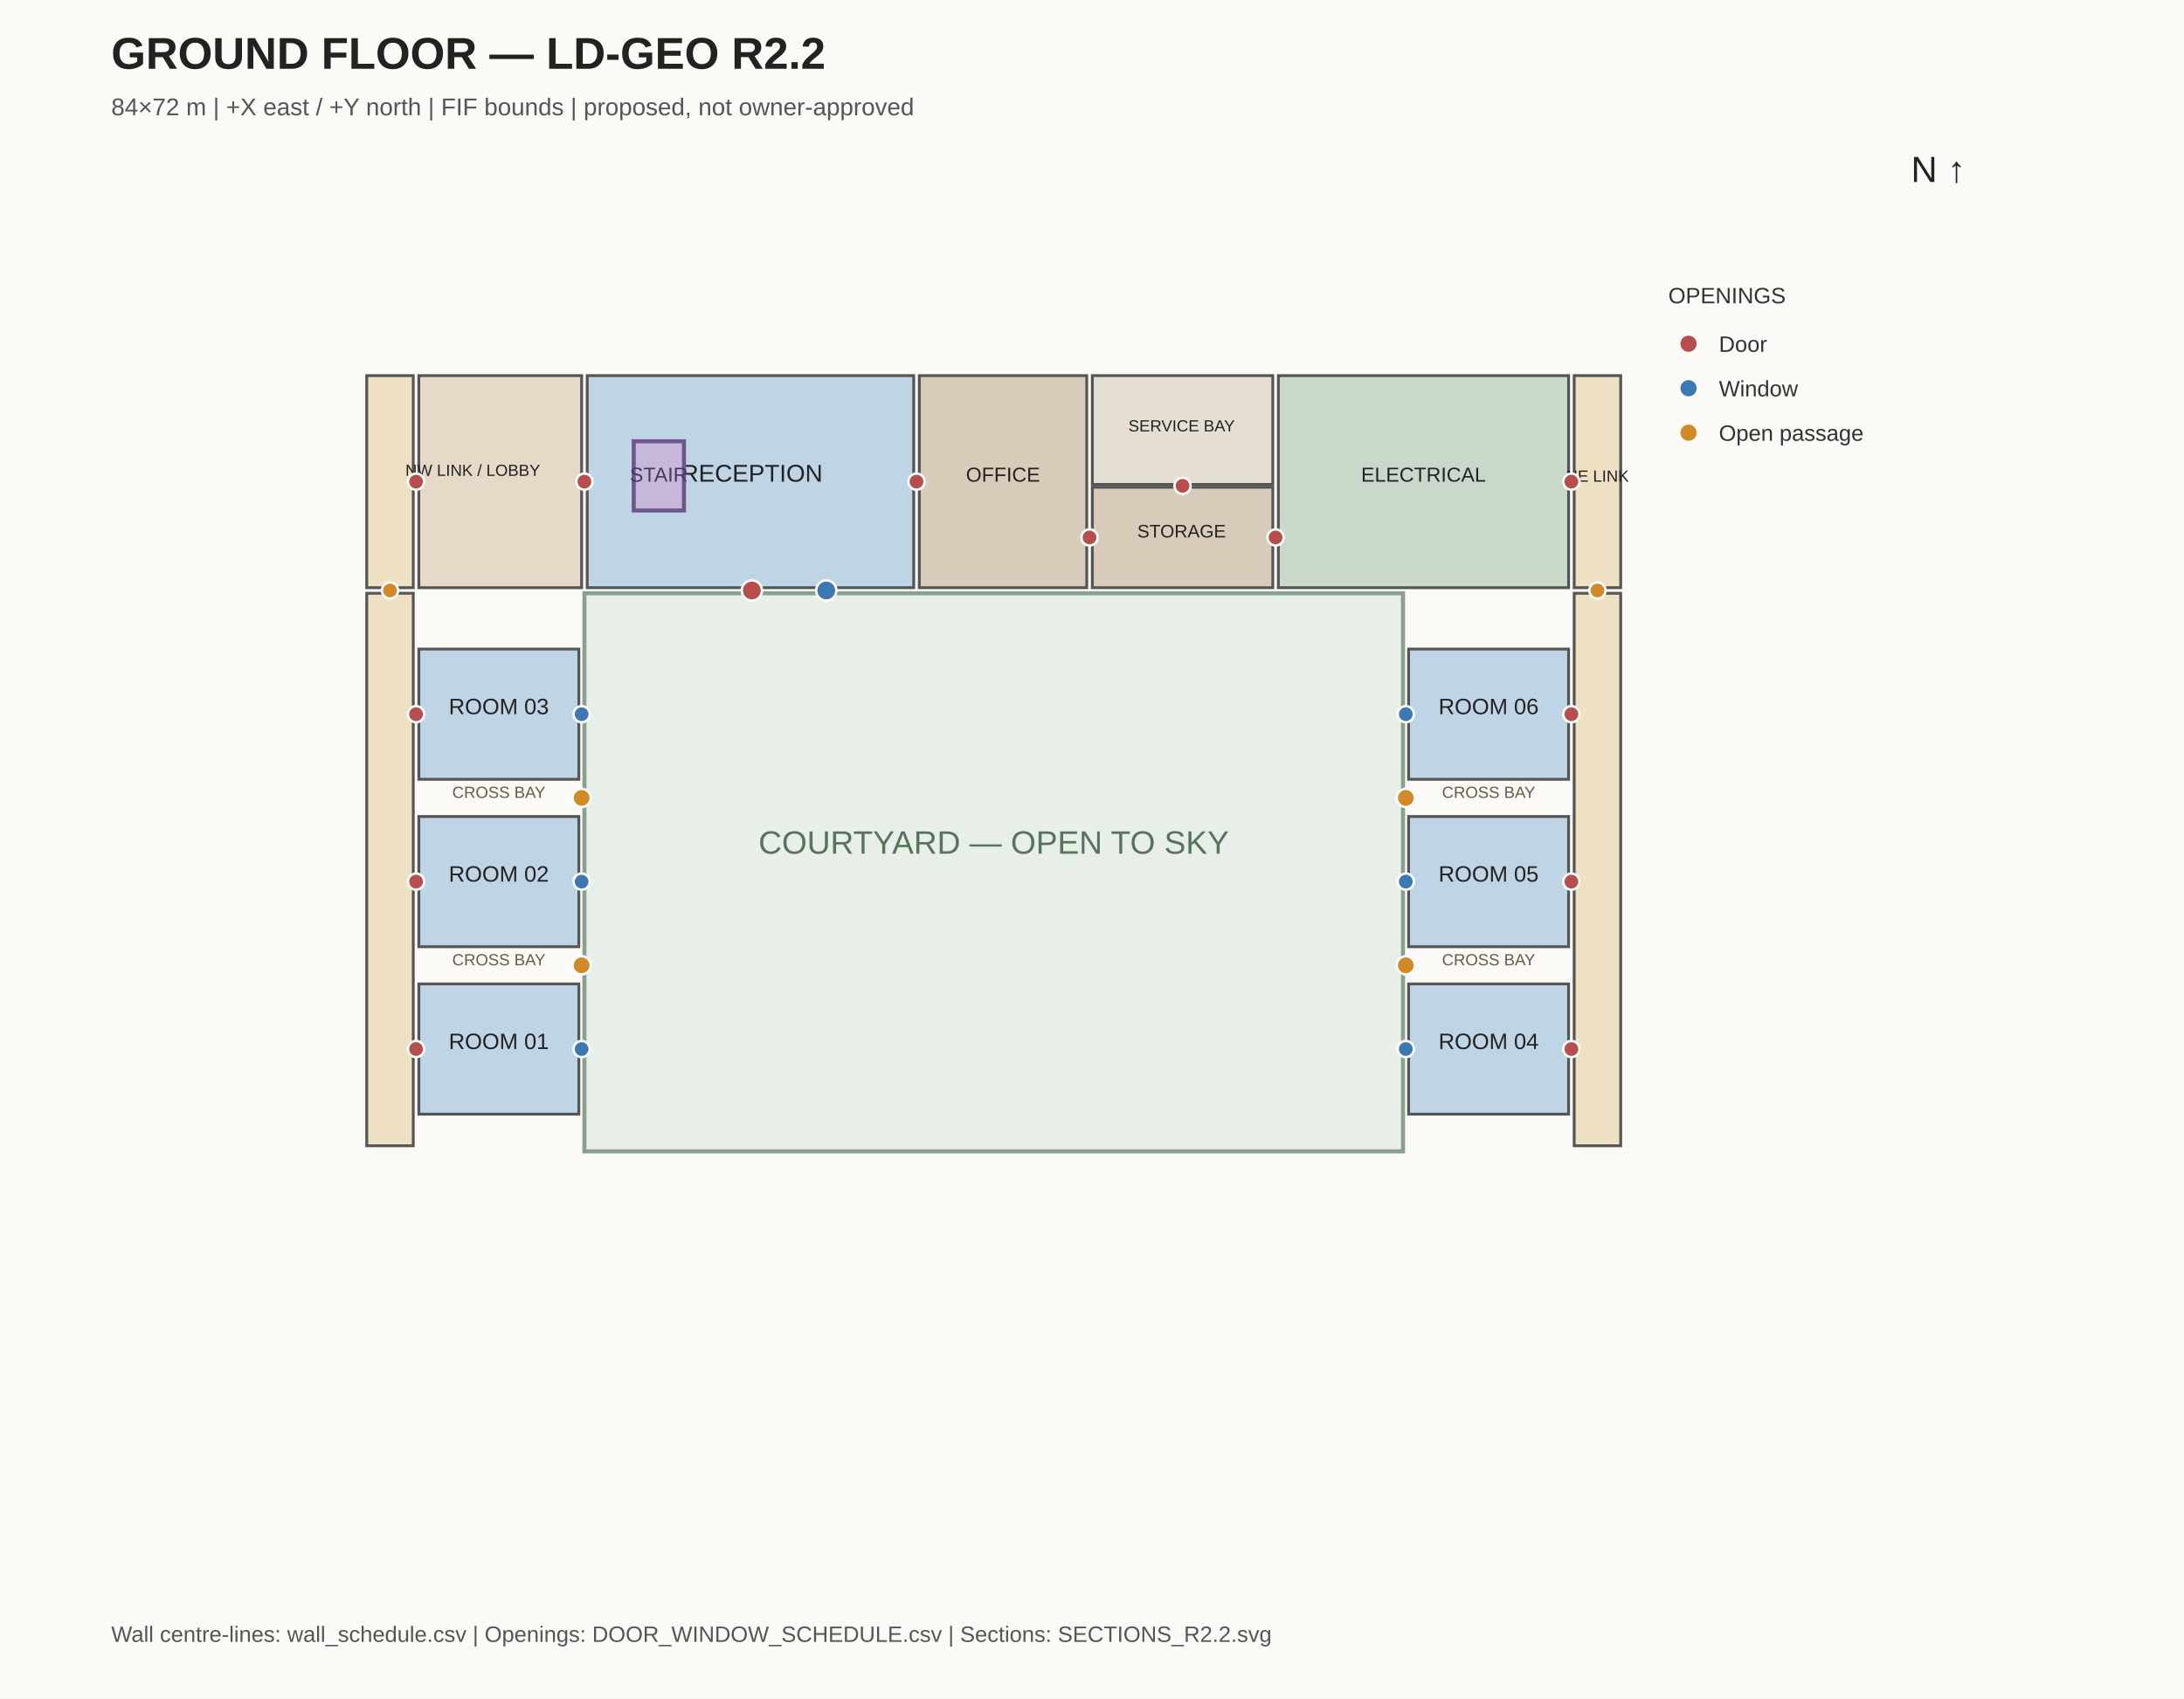
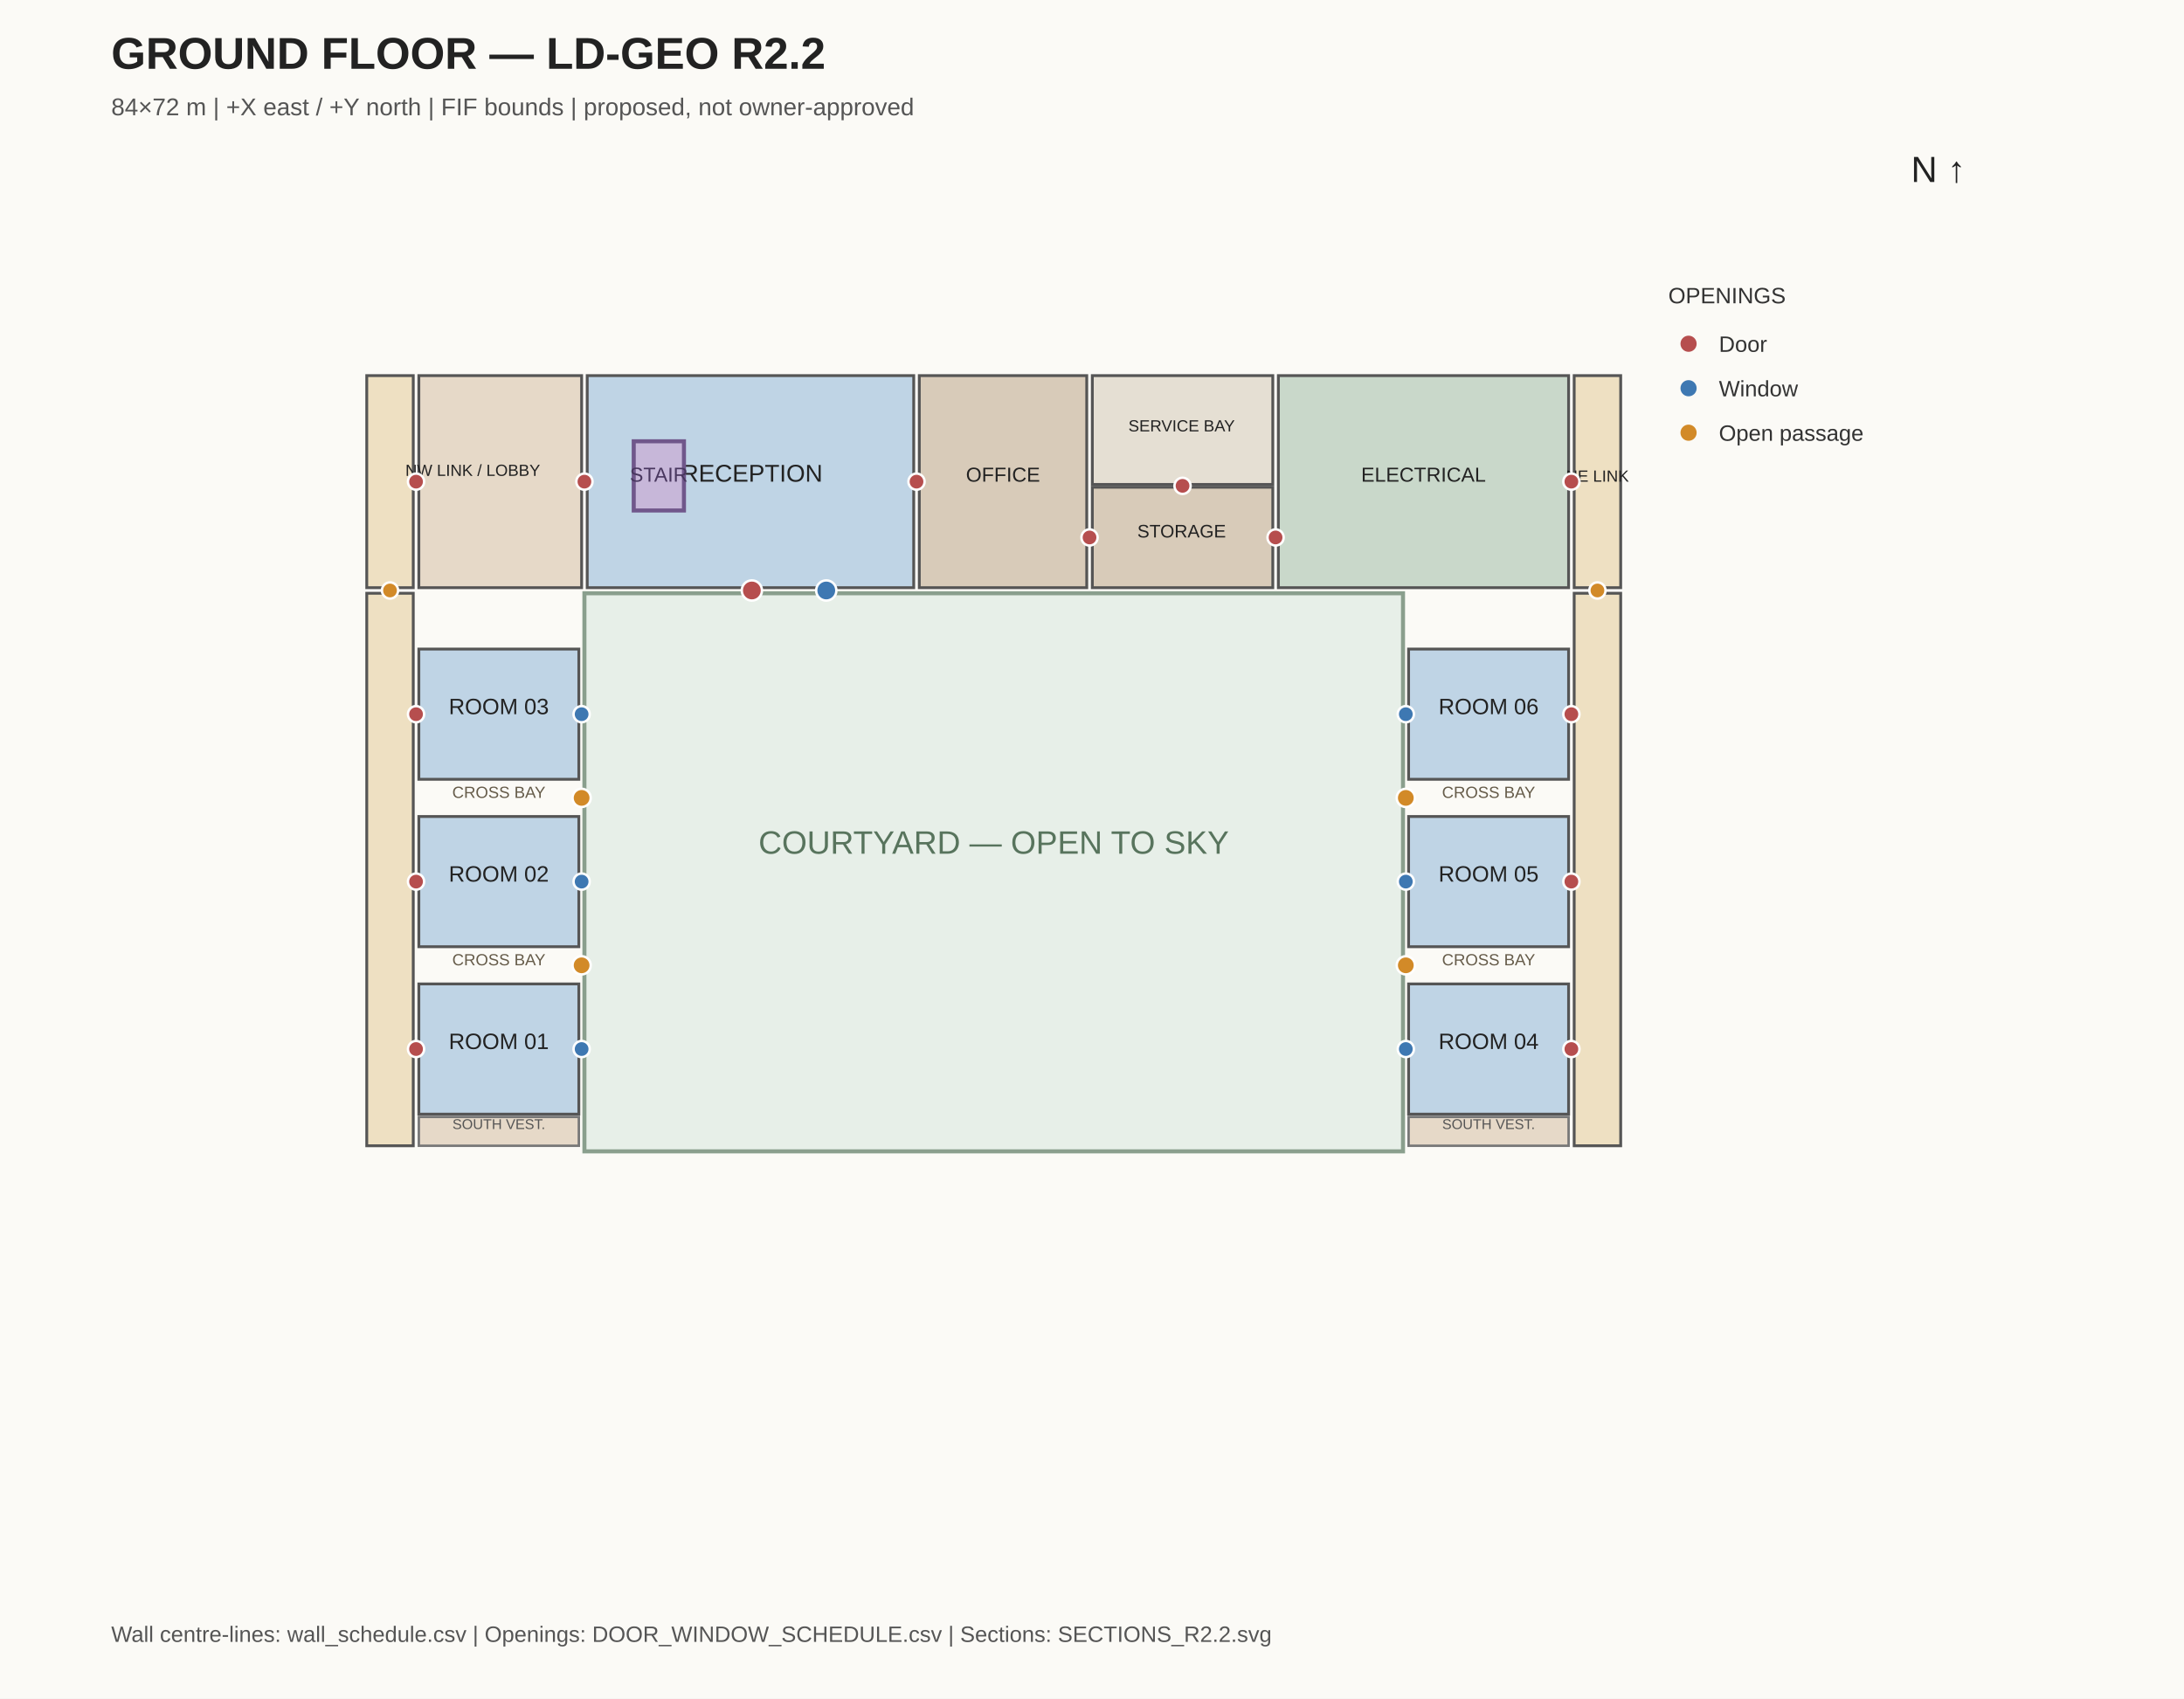
<svg xmlns="http://www.w3.org/2000/svg" width="1080" height="840" viewBox="0 0 1080 840">
  <rect width="100%" height="100%" fill="#fbfaf6" />
  <text x="55" y="34" font-family="Arial" font-size="22" font-weight="bold" fill="#222">GROUND FLOOR — LD-GEO R2.2</text>
  <text x="55" y="57" font-family="Arial" font-size="12" fill="#555">84×72 m | +X east / +Y north | FIF bounds | proposed, not owner-approved</text>
  <path d="MM178.6 569.4 L289 569.4 L289 293.4 L693.8 293.4 L693.8 569.4 L804.2 569.4 L804.2 183 L178.6 183 Z" fill="#d7d2c7" stroke="#222" stroke-width="3" />
  <rect x="289" y="293.4" width="404.8" height="276" fill="#e7efe8" stroke="#8a9f8d" stroke-width="2" />
  <text x="491.4" y="422.2" font-family="Arial" font-size="16" fill="#58745d" text-anchor="middle">COURTYARD — OPEN TO SKY</text>
  <rect x="207.12" y="486.6" width="79.12" height="64.4" fill="#bfd4e5" stroke="#555" stroke-width="1.4" />
  <text x="246.68" y="518.8" font-family="Arial" font-size="11" fill="#222" text-anchor="middle">ROOM 01</text>
  <rect x="207.12" y="403.8" width="79.12" height="64.4" fill="#bfd4e5" stroke="#555" stroke-width="1.4" />
  <text x="246.68" y="436" font-family="Arial" font-size="11" fill="#222" text-anchor="middle">ROOM 02</text>
  <rect x="207.12" y="321" width="79.12" height="64.4" fill="#bfd4e5" stroke="#555" stroke-width="1.4" />
  <text x="246.68" y="353.2" font-family="Arial" font-size="11" fill="#222" text-anchor="middle">ROOM 03</text>
  <rect x="696.56" y="486.6" width="79.12" height="64.4" fill="#bfd4e5" stroke="#555" stroke-width="1.4" />
  <text x="736.12" y="518.8" font-family="Arial" font-size="11" fill="#222" text-anchor="middle">ROOM 04</text>
  <rect x="696.56" y="403.8" width="79.12" height="64.4" fill="#bfd4e5" stroke="#555" stroke-width="1.4" />
  <text x="736.12" y="436" font-family="Arial" font-size="11" fill="#222" text-anchor="middle">ROOM 05</text>
  <rect x="696.56" y="321" width="79.12" height="64.4" fill="#bfd4e5" stroke="#555" stroke-width="1.4" />
  <text x="736.12" y="353.2" font-family="Arial" font-size="11" fill="#222" text-anchor="middle">ROOM 06</text>
  <rect x="181.36" y="293.4" width="23" height="273.24" fill="#eee0c2" stroke="#555" stroke-width="1.4" />
  <rect x="778.44" y="293.4" width="23" height="273.24" fill="#eee0c2" stroke="#555" stroke-width="1.4" />
  <rect x="181.36" y="185.76" width="23" height="104.88" fill="#eee0c2" stroke="#555" stroke-width="1.4" />
  <rect x="207.12" y="185.76" width="80.5" height="104.88" fill="#e6d9c8" stroke="#555" stroke-width="1.4" />
  <rect x="290.38" y="185.76" width="161.46" height="104.88" fill="#bfd4e5" stroke="#555" stroke-width="1.4" />
  <rect x="454.6" y="185.76" width="82.8" height="104.88" fill="#d8cbb9" stroke="#555" stroke-width="1.4" />
  <rect x="540.16" y="240.96" width="89.24" height="49.68" fill="#d8cbb9" stroke="#555" stroke-width="1.4" />
  <rect x="540.16" y="185.76" width="89.24" height="53.82" fill="#e5dfd3" stroke="#555" stroke-width="1.4" />
  <rect x="632.16" y="185.76" width="143.52" height="104.88" fill="#c9d8ca" stroke="#555" stroke-width="1.4" />
  <rect x="778.44" y="185.76" width="23" height="104.88" fill="#eee0c2" stroke="#555" stroke-width="1.4" />
  <text x="233.8" y="235.348" font-family="Arial" font-size="8" fill="#222" text-anchor="middle">NW LINK / LOBBY</text>
  <text x="371.8" y="238.2" font-family="Arial" font-size="12" fill="#222" text-anchor="middle">RECEPTION</text>
  <text x="496" y="238.2" font-family="Arial" font-size="10" fill="#222" text-anchor="middle">OFFICE</text>
  <text x="584.32" y="265.8" font-family="Arial" font-size="9" fill="#222" text-anchor="middle">STORAGE</text>
  <text x="584.32" y="213.36" font-family="Arial" font-size="8" fill="#222" text-anchor="middle">SERVICE BAY</text>
  <text x="703.92" y="238.2" font-family="Arial" font-size="10" fill="#222" text-anchor="middle">ELECTRICAL</text>
  <text x="789.94" y="238.2" font-family="Arial" font-size="8" fill="#222" text-anchor="middle">NE LINK</text>
  <rect x="313.38" y="218.236" width="24.84" height="34.224" fill="#c7b7d9" stroke="#70578b" stroke-width="2" />
  <text x="325.8" y="238.2" font-family="Arial" font-size="10" fill="#49375f" text-anchor="middle">STAIR</text>
  <text x="246.68" y="477.4" font-family="Arial" font-size="8" fill="#655b49" text-anchor="middle">CROSS BAY</text>
  <text x="736.12" y="477.4" font-family="Arial" font-size="8" fill="#655b49" text-anchor="middle">CROSS BAY</text>
  <text x="246.68" y="394.6" font-family="Arial" font-size="8" fill="#655b49" text-anchor="middle">CROSS BAY</text>
  <text x="736.12" y="394.6" font-family="Arial" font-size="8" fill="#655b49" text-anchor="middle">CROSS BAY</text>
  <text x="945" y="90" font-family="Arial" font-size="18" fill="#222">N ↑</text>
  <text x="55" y="812" font-family="Arial" font-size="11" fill="#555">Wall centre-lines: wall_schedule.csv | Openings: DOOR_WINDOW_SCHEDULE.csv | Sections: SECTIONS_R2.2.svg</text>
  <circle cx="205.74" cy="518.8" r="4" fill="#b64e4e" stroke="#fff" stroke-width="1.2" />
  <circle cx="777.06" cy="518.8" r="4" fill="#b64e4e" stroke="#fff" stroke-width="1.2" />
  <circle cx="287.62" cy="518.8" r="4" fill="#3e78b2" stroke="#fff" stroke-width="1.2" />
  <circle cx="695.18" cy="518.8" r="4" fill="#3e78b2" stroke="#fff" stroke-width="1.2" />
  <circle cx="205.74" cy="436" r="4" fill="#b64e4e" stroke="#fff" stroke-width="1.2" />
  <circle cx="777.06" cy="436" r="4" fill="#b64e4e" stroke="#fff" stroke-width="1.2" />
  <circle cx="287.62" cy="436" r="4" fill="#3e78b2" stroke="#fff" stroke-width="1.2" />
  <circle cx="695.18" cy="436" r="4" fill="#3e78b2" stroke="#fff" stroke-width="1.2" />
  <circle cx="205.74" cy="353.2" r="4" fill="#b64e4e" stroke="#fff" stroke-width="1.2" />
  <circle cx="777.06" cy="353.2" r="4" fill="#b64e4e" stroke="#fff" stroke-width="1.2" />
  <circle cx="287.62" cy="353.2" r="4" fill="#3e78b2" stroke="#fff" stroke-width="1.2" />
  <circle cx="695.18" cy="353.2" r="4" fill="#3e78b2" stroke="#fff" stroke-width="1.2" />
  <circle cx="371.8" cy="292.02" r="5" fill="#b64e4e" stroke="#fff" stroke-width="1.2" />
  <circle cx="408.6" cy="292.02" r="5" fill="#3e78b2" stroke="#fff" stroke-width="1.2" />
  <circle cx="453.22" cy="238.2" r="4" fill="#b64e4e" stroke="#fff" stroke-width="1.2" />
  <circle cx="538.78" cy="265.8" r="4" fill="#b64e4e" stroke="#fff" stroke-width="1.2" />
  <circle cx="630.78" cy="265.8" r="4" fill="#b64e4e" stroke="#fff" stroke-width="1.2" />
  <circle cx="289" cy="238.2" r="4" fill="#b64e4e" stroke="#fff" stroke-width="1.2" />
  <circle cx="192.86" cy="292.02" r="4" fill="#d28a28" stroke="#fff" stroke-width="1.2" />
  <circle cx="789.94" cy="292.02" r="4" fill="#d28a28" stroke="#fff" stroke-width="1.2" />
  <circle cx="777.06" cy="238.2" r="4" fill="#b64e4e" stroke="#fff" stroke-width="1.2" />
  <circle cx="205.74" cy="238.2" r="4" fill="#b64e4e" stroke="#fff" stroke-width="1.2" />
  <circle cx="584.78" cy="240.27" r="4" fill="#b64e4e" stroke="#fff" stroke-width="1.2" />
  <circle cx="287.62" cy="477.4" r="4.5" fill="#d28a28" stroke="#fff" stroke-width="1.2" />
  <circle cx="287.62" cy="394.6" r="4.5" fill="#d28a28" stroke="#fff" stroke-width="1.2" />
  <circle cx="695.18" cy="477.4" r="4.5" fill="#d28a28" stroke="#fff" stroke-width="1.2" />
  <circle cx="695.18" cy="394.6" r="4.5" fill="#d28a28" stroke="#fff" stroke-width="1.2" />
  <g font-family="Arial" font-size="11" fill="#333">
    <text x="825" y="150">OPENINGS</text>
    <circle cx="835" cy="170" r="4" fill="#b64e4e" />
    <text x="850" y="174">Door</text>
    <circle cx="835" cy="192" r="4" fill="#3e78b2" />
    <text x="850" y="196">Window</text>
    <circle cx="835" cy="214" r="4" fill="#d28a28" />
    <text x="850" y="218">Open passage</text>
  </g>
+   <rect x="207.12" y="552.38" width="79.12" height="14.26" fill="#e6d9c8" stroke="#777" stroke-width="1.2" />
+   <text x="246.68" y="558.36" font-family="Arial" font-size="7" fill="#555" text-anchor="middle">SOUTH VEST.</text>
+   <rect x="696.56" y="552.38" width="79.12" height="14.26" fill="#e6d9c8" stroke="#777" stroke-width="1.2" />
+   <text x="736.12" y="558.36" font-family="Arial" font-size="7" fill="#555" text-anchor="middle">SOUTH VEST.</text>
</svg>
